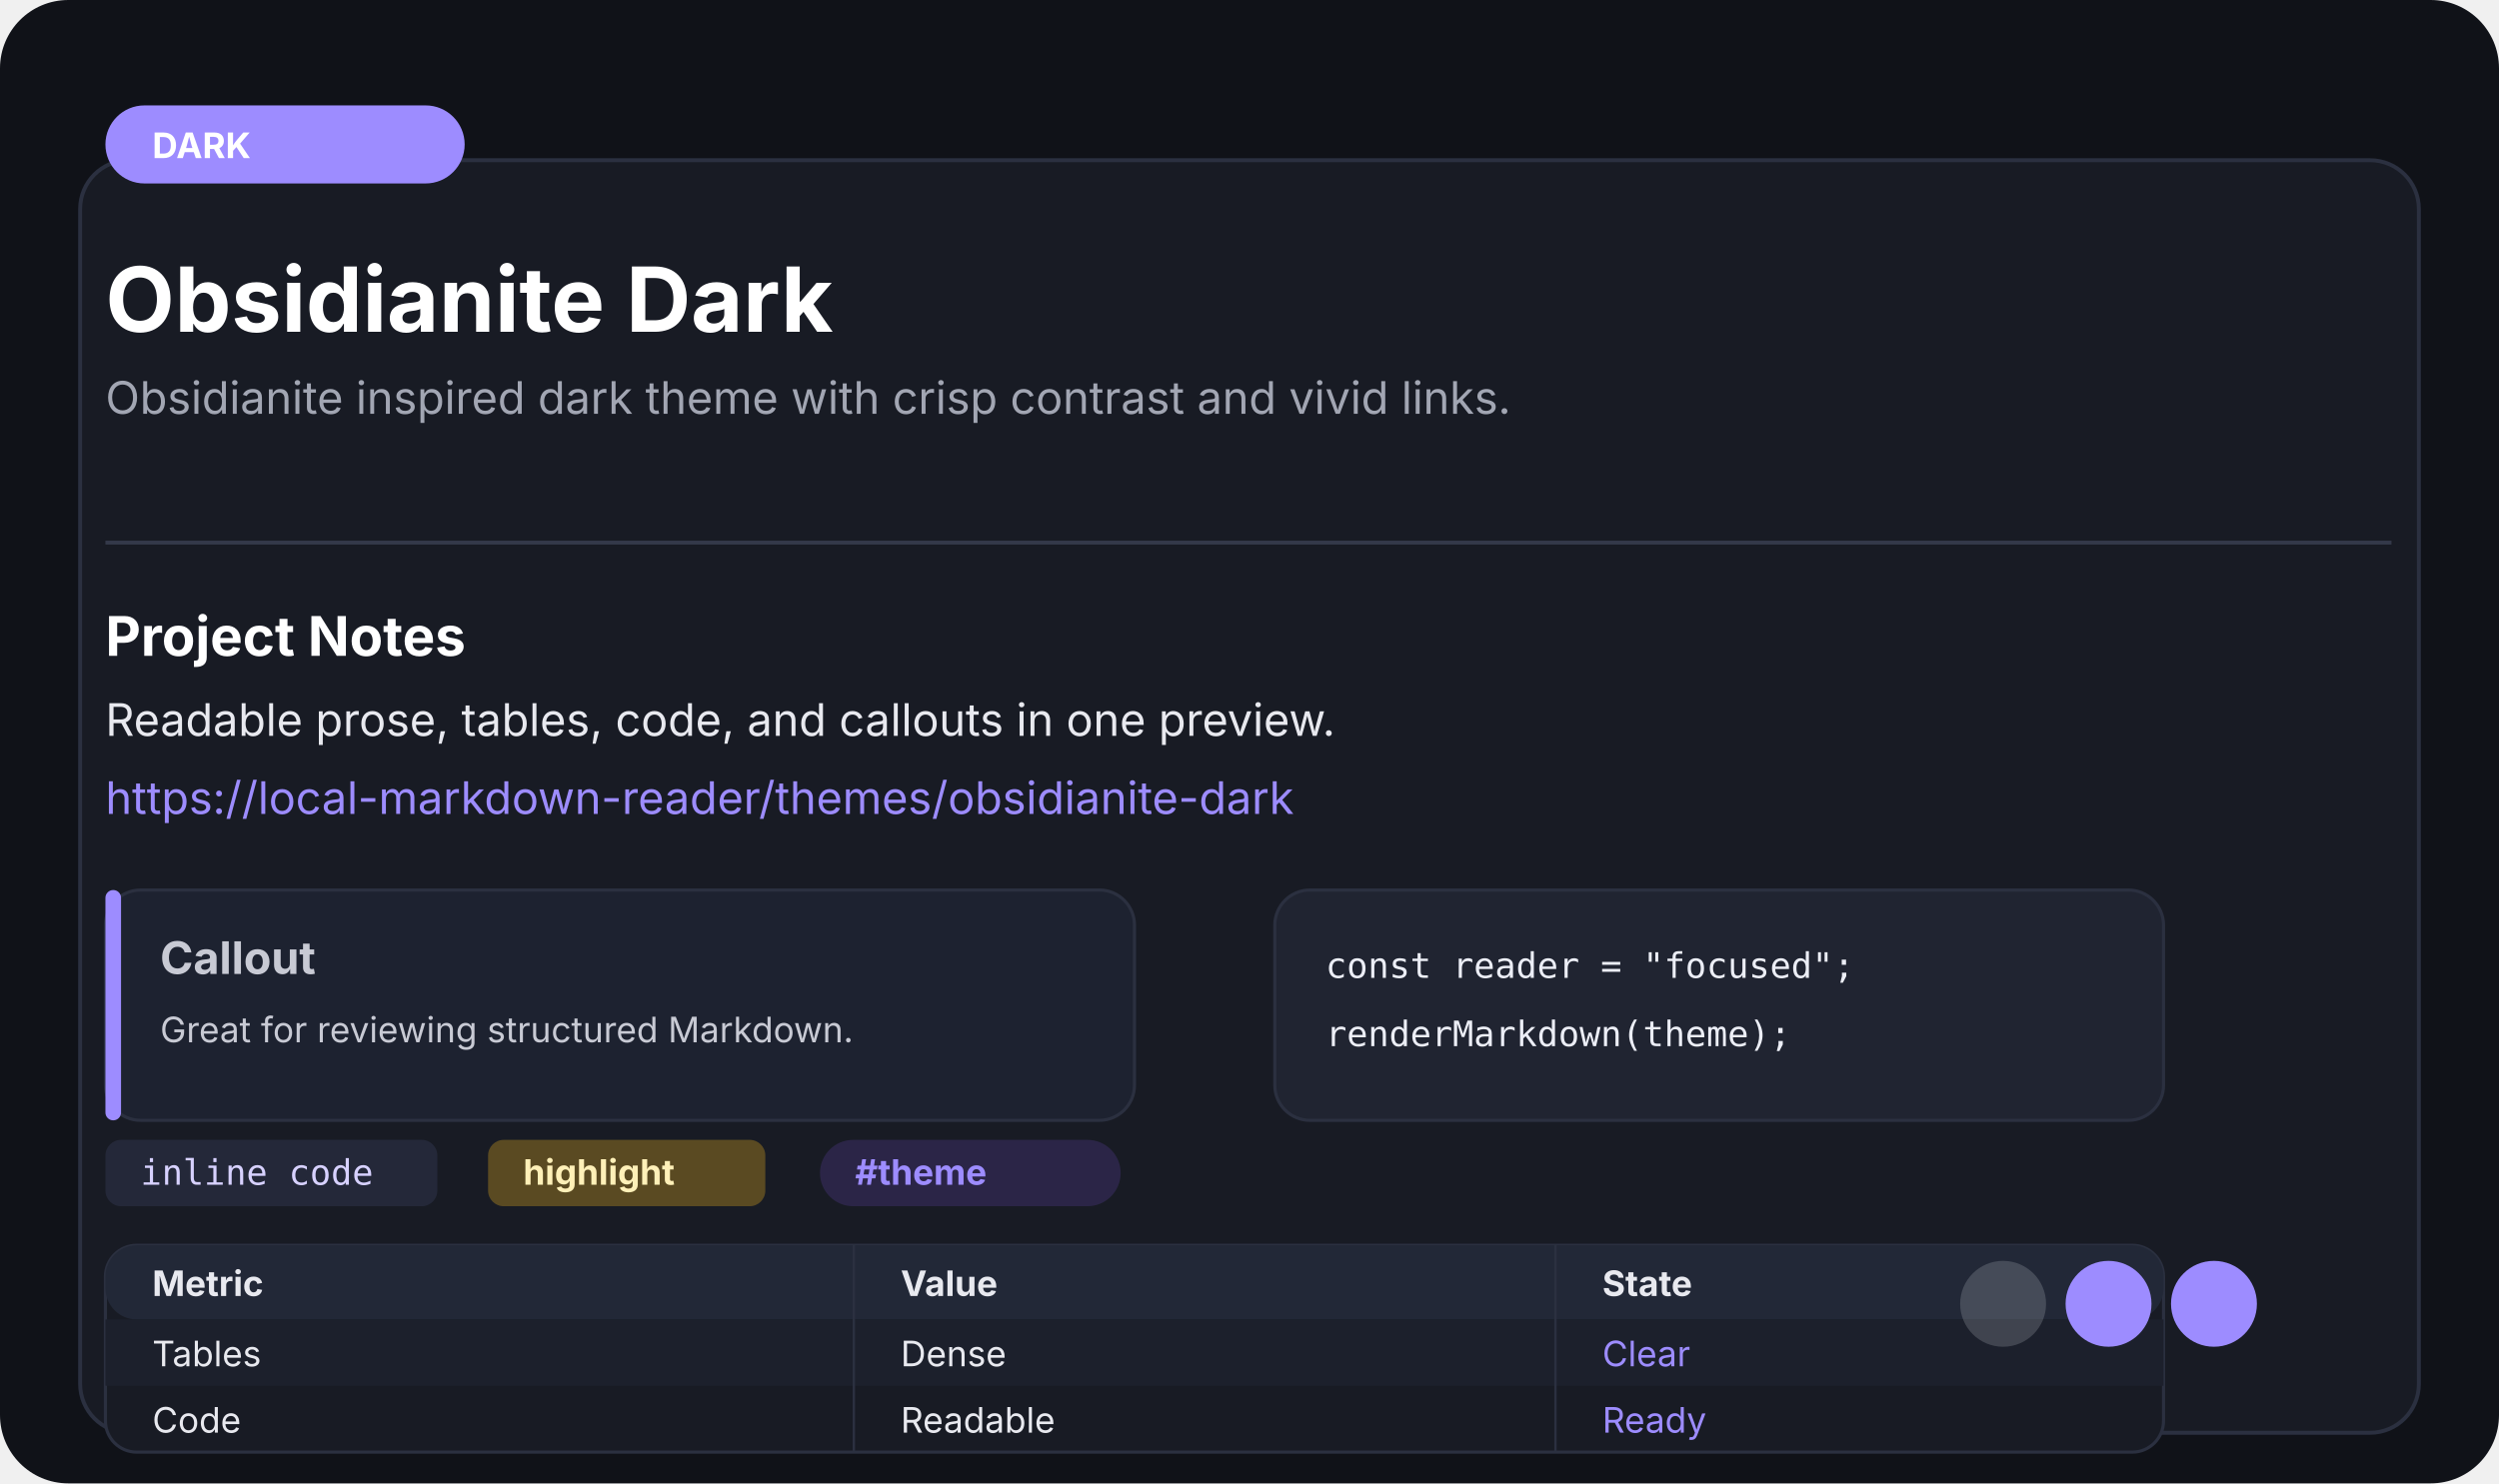
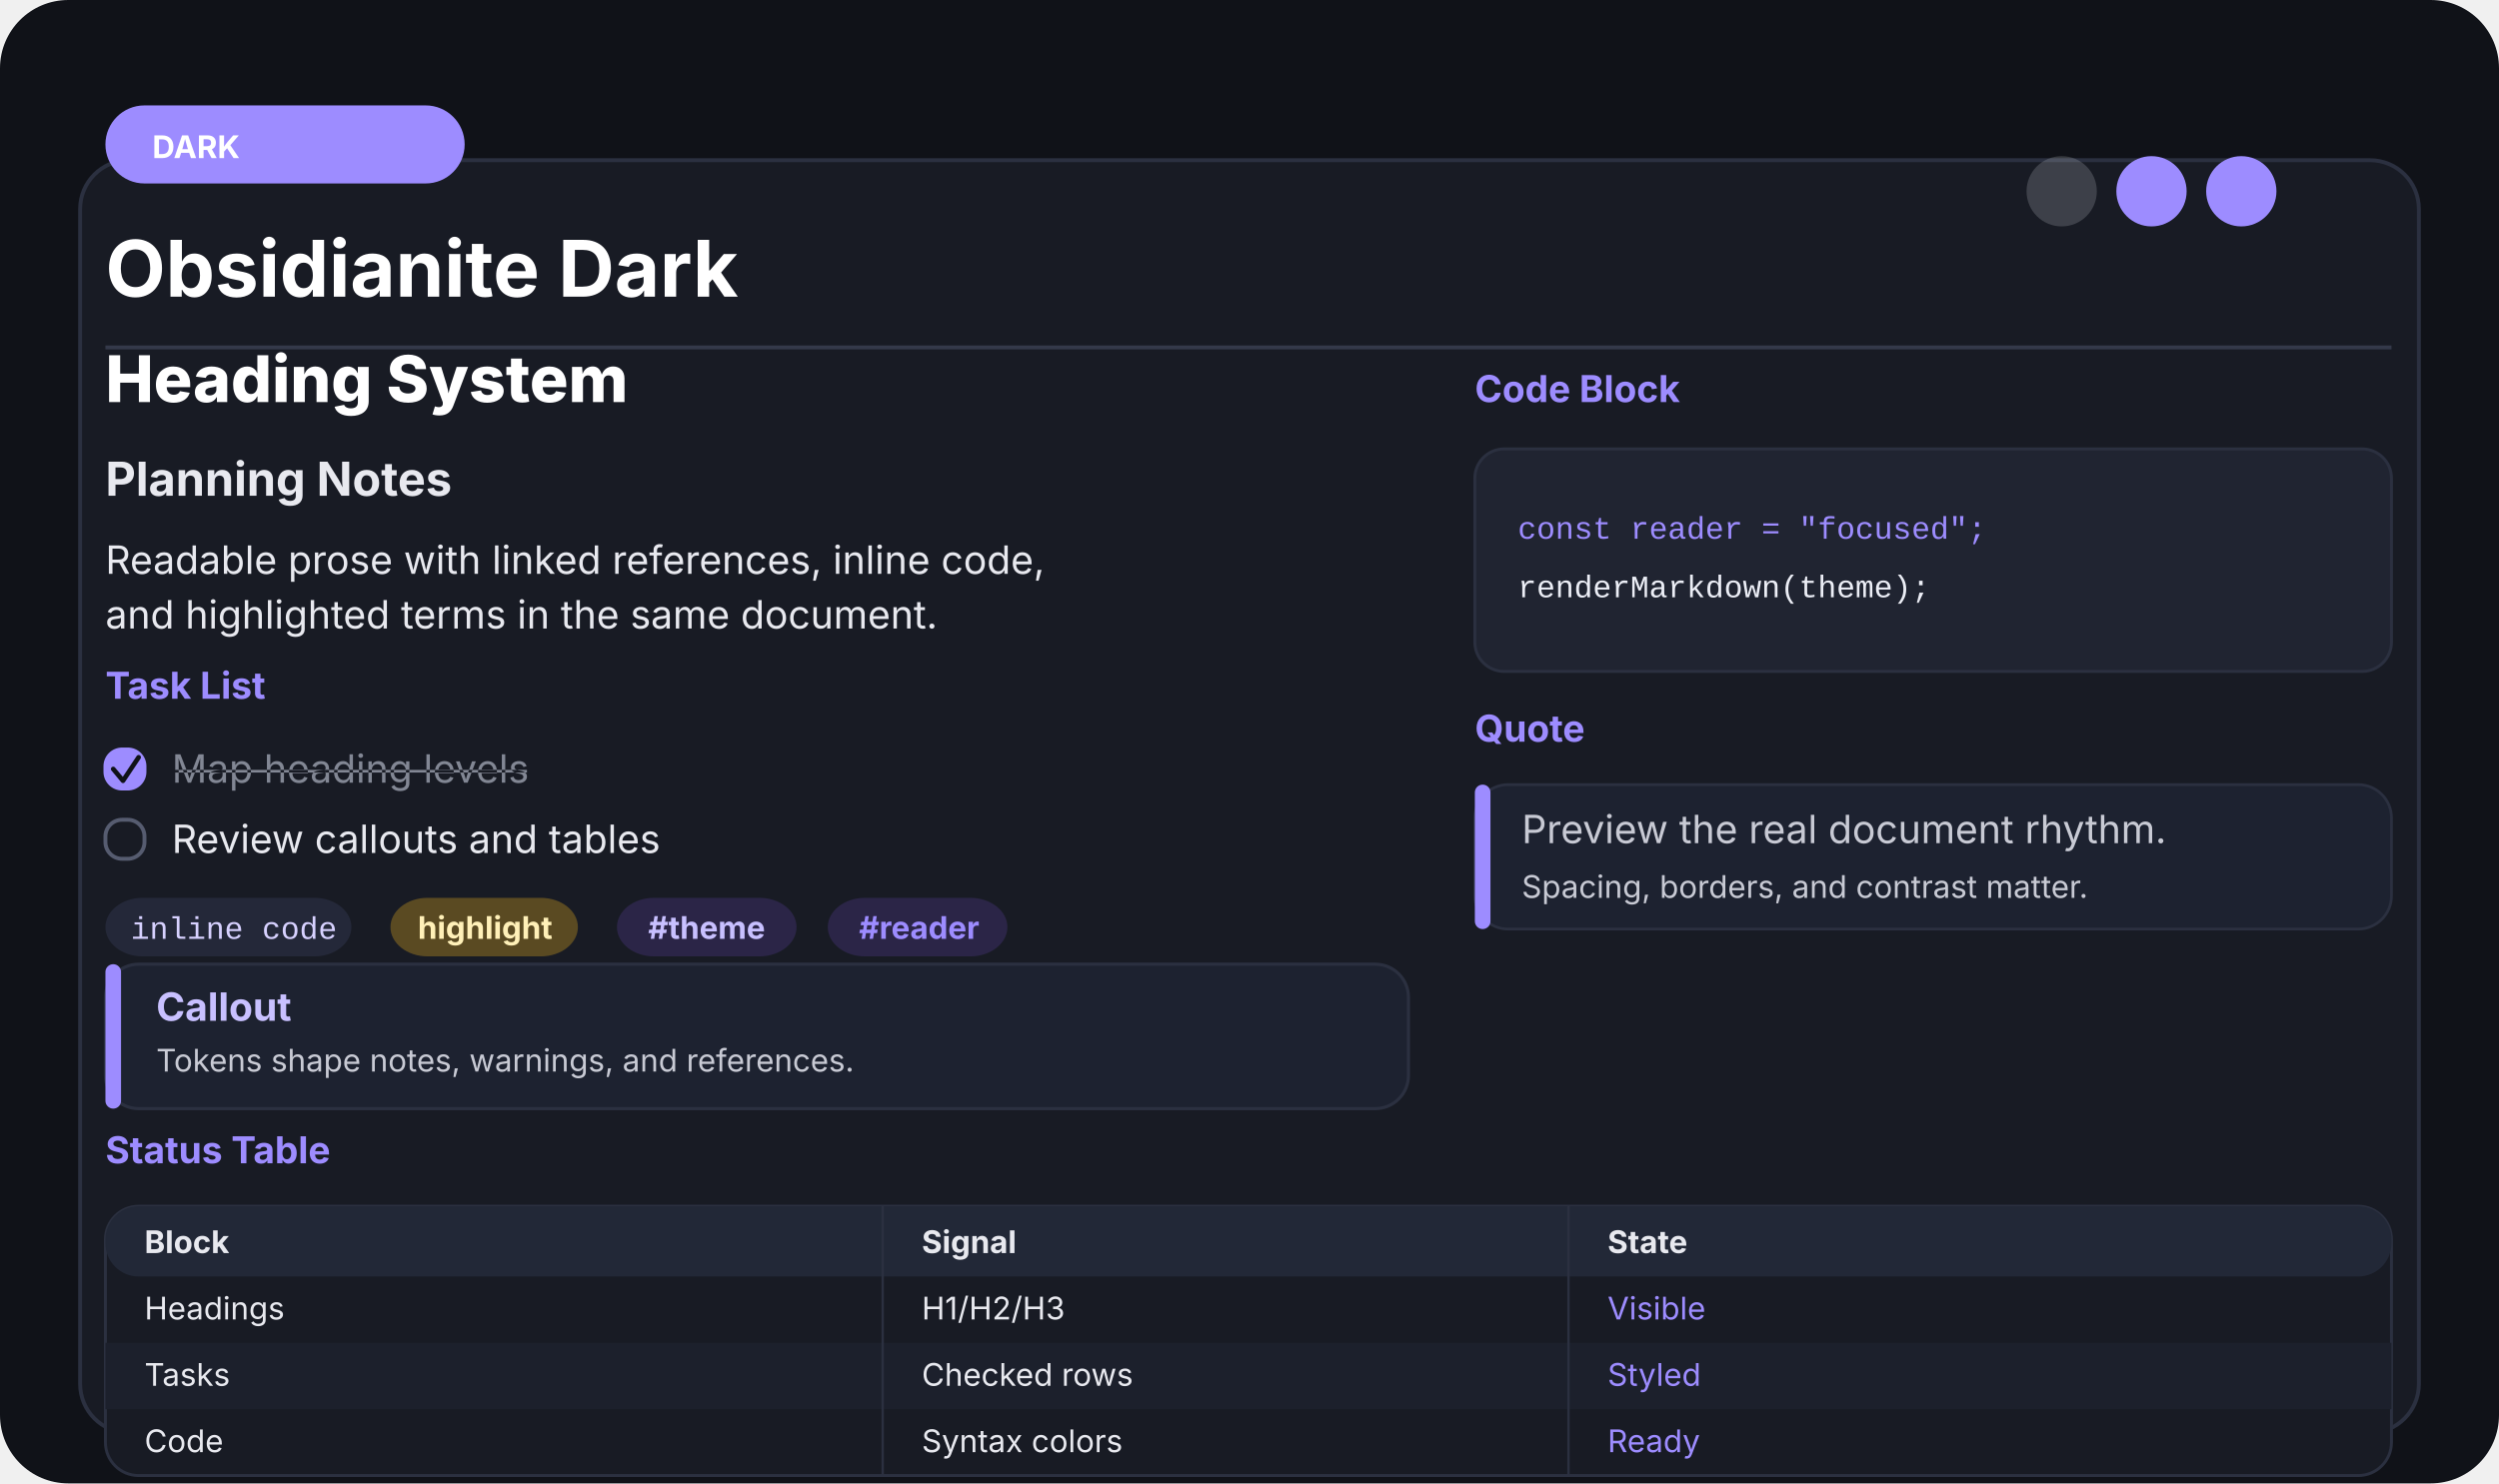
<svg xmlns="http://www.w3.org/2000/svg" width="1280" height="760" viewBox="0 0 1280 760" role="img">
  <g transform="translate(0 0)">
    <rect width="1280" height="760" rx="35" fill="#101218" />
    <rect x="41.04" y="82.08" width="1197.92" height="652" rx="25" fill="#181b24" stroke="#2b3040" stroke-width="2" />
    <rect x="54" y="54" width="184" height="40" rx="20" fill="#9d8cff" />
-     <text x="78" y="81" font-family="Inter, Arial, sans-serif" font-size="18" font-weight="700" fill="#ffffff">DARK</text>
-     <text x="54" y="170" font-family="Inter, ui-sans-serif, system-ui, sans-serif" font-size="46" font-weight="750" fill="#ffffff">Obsidianite Dark</text>
-     <text x="54" y="212" font-family="Inter, Arial, sans-serif" font-size="23" fill="#a2a6b3">Obsidianite inspired dark theme with crisp contrast and vivid links.</text>
-     <line x1="54" y1="278" x2="1224.92" y2="278" stroke="#34394a" stroke-width="2" />
-     <text x="54" y="336" font-family="Inter, ui-sans-serif, system-ui, sans-serif" font-size="28" font-weight="700" fill="#ffffff">Project Notes</text>
-     <text x="54" y="377" font-family="Inter, Arial, sans-serif" font-size="23" fill="#e8e9ef">Readable prose, tables, code, and callouts in one preview.</text>
-     <text x="54" y="417" font-family="Inter, Arial, sans-serif" font-size="23" fill="#9d8cff">https://local-markdown-reader/themes/obsidianite-dark</text>
-     <g transform="translate(54 456)">
-       <rect width="527.085" height="118" rx="18" fill="#1d2230" stroke="#2b3040" stroke-width="1.6" />
-       <rect width="8" height="118" rx="4" fill="#9d8cff" />
-       <text x="28" y="43" font-family="Inter, Arial, sans-serif" font-size="23" font-weight="650" fill="#c8cad4">Callout</text>
-       <text x="28" y="78" font-family="Inter, Arial, sans-serif" font-size="18" fill="#c8cad4">Great for reviewing structured Markdown.</text>
+     <text x="78" y="81" font-family="Inter, Arial, sans-serif" font-size="16" font-weight="700" fill="#ffffff">DARK</text>
+     <text x="54" y="152" font-family="Inter, ui-sans-serif, system-ui, sans-serif" font-size="40" font-weight="750" fill="#ffffff">Obsidianite Dark</text>
+     <line x1="54" y1="178" x2="1224.92" y2="178" stroke="#34394a" stroke-width="2" />
+     <text x="54" y="206" font-family="Inter, ui-sans-serif, system-ui, sans-serif" font-size="33" font-weight="780" fill="#ffffff">Heading System</text>
+     <text x="54" y="254" font-family="Inter, ui-sans-serif, system-ui, sans-serif" font-size="24" font-weight="740" fill="#e8e9ef">Planning Notes</text>
+     <text x="54" y="294" font-family="Inter, ui-sans-serif, system-ui, -apple-system, BlinkMacSystemFont, &quot;Segoe UI&quot;, sans-serif" font-size="20" fill="#e8e9ef">Readable prose with linked references, inline code,</text>
+     <text x="54" y="322" font-family="Inter, ui-sans-serif, system-ui, -apple-system, BlinkMacSystemFont, &quot;Segoe UI&quot;, sans-serif" font-size="20" fill="#e8e9ef">and highlighted terms in the same document.</text>
+     <g transform="translate(54 358)">
+       <text x="0" y="0" font-family="Inter, ui-sans-serif, system-ui, sans-serif" font-size="19" font-weight="720" fill="#9d8cff">Task List</text>
+       <rect x="0" y="26" width="20" height="20" rx="8.55" fill="#9d8cff" stroke="#9d8cff" stroke-width="2" />
+       <path d="M4 36 L9 42 L17 30" fill="none" stroke="#101218" stroke-width="2.4" stroke-linecap="round" stroke-linejoin="round" />
+       <text x="34" y="43" font-family="Inter, ui-sans-serif, system-ui, -apple-system, BlinkMacSystemFont, &quot;Segoe UI&quot;, sans-serif" font-size="20" fill="#828794" text-decoration="line-through">Map heading levels</text>
+       <rect x="0" y="62" width="20" height="20" rx="8.55" fill="#181b24" stroke="#565c70" stroke-width="2" />
+       <text x="34" y="79" font-family="Inter, ui-sans-serif, system-ui, -apple-system, BlinkMacSystemFont, &quot;Segoe UI&quot;, sans-serif" font-size="20" fill="#e8e9ef">Review callouts and tables</text>
    </g>
-     <g transform="translate(652.96 456)">
-       <rect width="455.21" height="118" rx="18" fill="#202431" stroke="#2b3040" stroke-width="1.6" />
-       <text x="26" y="45" font-family="SFMono-Regular, Consolas, monospace" font-size="18" fill="#eceef6">const reader = "focused";</text>
-       <text x="26" y="80" font-family="SFMono-Regular, Consolas, monospace" font-size="18" fill="#eceef6">renderMarkdown(theme);</text>
+     <g transform="translate(54 460)">
+       <rect width="126" height="30" rx="19" fill="#242839" />
+       <text x="13" y="21" font-family="&quot;SFMono-Regular&quot;, Consolas, &quot;Liberation Mono&quot;, Menlo, monospace" font-size="16" fill="#d7d1ff">inline code</text>
+       <rect x="146" width="96" height="30" rx="19" fill="#5a4a22" />
+       <text x="160" y="21" font-family="Inter, ui-sans-serif, system-ui, -apple-system, BlinkMacSystemFont, &quot;Segoe UI&quot;, sans-serif" font-size="16" font-weight="700" fill="#fff0b8">highlight</text>
+       <rect x="262" width="92" height="30" rx="19" fill="#2b2547" />
+       <text x="278" y="21" font-family="Inter, ui-sans-serif, system-ui, -apple-system, BlinkMacSystemFont, &quot;Segoe UI&quot;, sans-serif" font-size="16" font-weight="700" fill="#c8c0ff">#theme</text>
+       <rect x="370" width="92" height="30" rx="19" fill="#2b2547" />
+       <text x="386" y="21" font-family="Inter, ui-sans-serif, system-ui, -apple-system, BlinkMacSystemFont, &quot;Segoe UI&quot;, sans-serif" font-size="16" font-weight="700" fill="#9d8cff">#reader</text>
    </g>
-     <g transform="translate(54 584)">
-       <rect width="170" height="34" rx="8" fill="#242839" />
-       <text x="18" y="23" font-family="SFMono-Regular, Consolas, monospace" font-size="18" fill="#d7d1ff">inline code</text>
-       <rect x="196" width="142" height="34" rx="8" fill="#5a4a22" />
-       <text x="214" y="23" font-family="Inter, Arial, sans-serif" font-size="18" font-weight="700" fill="#fff0b8">highlight</text>
-       <rect x="366" width="154" height="34" rx="17" fill="#2b2547" />
-       <text x="384" y="23" font-family="Inter, Arial, sans-serif" font-size="18" font-weight="700" fill="#9d8cff">#theme</text>
+     <g transform="translate(54 494)">
+       <rect width="667.424" height="74" rx="17" fill="#1d2230" stroke="#2b3040" stroke-width="1.6" />
+       <rect width="8" height="74" rx="4" fill="#9d8cff" />
+       <text x="26" y="29" font-family="Inter, ui-sans-serif, system-ui, -apple-system, BlinkMacSystemFont, &quot;Segoe UI&quot;, sans-serif" font-size="20" font-weight="700" fill="#c8c0ff">Callout</text>
+       <text x="26" y="55" font-family="Inter, ui-sans-serif, system-ui, -apple-system, BlinkMacSystemFont, &quot;Segoe UI&quot;, sans-serif" font-size="16" fill="#c8cad4">Tokens shape notes, warnings, and references.</text>
    </g>
-     <g transform="translate(54 638)">
-       <rect width="1054.17" height="106" rx="16" fill="#181b24" stroke="#2b3040" stroke-width="1.6" />
-       <rect width="1054.17" height="38" rx="16" fill="#222837" />
-       <rect y="38" width="1054.17" height="34" fill="#1c202c" />
-       <line x1="383.334" y1="0" x2="383.334" y2="106" stroke="#2b3040" stroke-width="1.2" />
-       <line x1="742.71" y1="0" x2="742.71" y2="106" stroke="#2b3040" stroke-width="1.2" />
-       <text x="24" y="26" font-family="Inter, Arial, sans-serif" font-size="18" font-weight="700" fill="#e8e9ef">Metric</text>
-       <text x="407.334" y="26" font-family="Inter, Arial, sans-serif" font-size="18" font-weight="700" fill="#e8e9ef">Value</text>
-       <text x="766.71" y="26" font-family="Inter, Arial, sans-serif" font-size="18" font-weight="700" fill="#e8e9ef">State</text>
-       <text x="24" y="62" font-family="Inter, Arial, sans-serif" font-size="18" fill="#e8e9ef">Tables</text>
-       <text x="407.334" y="62" font-family="Inter, Arial, sans-serif" font-size="18" fill="#e8e9ef">Dense</text>
-       <text x="766.71" y="62" font-family="Inter, Arial, sans-serif" font-size="18" fill="#9d8cff">Clear</text>
-       <text x="24" y="96" font-family="Inter, Arial, sans-serif" font-size="18" fill="#e8e9ef">Code</text>
-       <text x="407.334" y="96" font-family="Inter, Arial, sans-serif" font-size="18" fill="#e8e9ef">Readable</text>
-       <text x="766.71" y="96" font-family="Inter, Arial, sans-serif" font-size="18" fill="#9d8cff">Ready</text>
+     <g transform="translate(755.4244 206)">
+       <text x="0" y="0" font-family="Inter, ui-sans-serif, system-ui, sans-serif" font-size="19" font-weight="720" fill="#9d8cff">Code Block</text>
+       <rect x="0" y="24" width="469.496" height="114" rx="15" fill="#202431" stroke="#2b3040" stroke-width="1.5" />
+       <text x="22" y="70" font-family="&quot;SFMono-Regular&quot;, Consolas, &quot;Liberation Mono&quot;, Menlo, monospace" font-size="16" fill="#9d8cff">const reader = "focused";</text>
+       <text x="22" y="100" font-family="&quot;SFMono-Regular&quot;, Consolas, &quot;Liberation Mono&quot;, Menlo, monospace" font-size="16" fill="#eceef6">renderMarkdown(theme);</text>
+       <text x="0" y="174" font-family="Inter, ui-sans-serif, system-ui, sans-serif" font-size="19" font-weight="720" fill="#9d8cff">Quote</text>
+       <rect x="0" y="196" width="469.496" height="74" rx="17" fill="#1d2230" stroke="#2b3040" stroke-width="1.4" />
+       <rect x="0" y="196" width="8" height="74" rx="4" fill="#9d8cff" />
+       <text x="24" y="226" font-family="Inter, ui-sans-serif, system-ui, -apple-system, BlinkMacSystemFont, &quot;Segoe UI&quot;, sans-serif" font-size="20" fill="#c8cad4">Preview the real document rhythm.</text>
+       <text x="24" y="254" font-family="Inter, ui-sans-serif, system-ui, -apple-system, BlinkMacSystemFont, &quot;Segoe UI&quot;, sans-serif" font-size="16" fill="#c8cad4">Spacing, borders, and contrast matter.</text>
    </g>
-     <g transform="translate(1026 668) scale(1)">
-       <circle cx="0" cy="0" r="22" fill="#e8e9ef" fill-opacity="0.18" />
-       <circle cx="54" cy="0" r="22" fill="#9d8cff" />
-       <circle cx="108" cy="0" r="22" fill="#9d8cff" />
+     <g transform="translate(54 596)">
+       <text x="0" y="0" font-family="Inter, ui-sans-serif, system-ui, sans-serif" font-size="19" font-weight="720" fill="#9d8cff">Status Table</text>
+       <rect x="0" y="22" width="1170.92" height="138" rx="17" fill="#181b24" stroke="#2b3040" stroke-width="1.5" />
+       <rect x="0" y="22" width="1170.92" height="36" rx="17" fill="#222837" />
+       <rect x="0" y="92" width="1170.92" height="34" fill="#1c202c" />
+       <line x1="398.113" y1="22" x2="398.113" y2="160" stroke="#2b3040" stroke-width="1.2" />
+       <line x1="749.389" y1="22" x2="749.389" y2="160" stroke="#2b3040" stroke-width="1.2" />
+       <text x="20" y="46" font-family="Inter, ui-sans-serif, system-ui, -apple-system, BlinkMacSystemFont, &quot;Segoe UI&quot;, sans-serif" font-size="16" font-weight="700" fill="#e8e9ef">Block</text>
+       <text x="418.113" y="46" font-family="Inter, ui-sans-serif, system-ui, -apple-system, BlinkMacSystemFont, &quot;Segoe UI&quot;, sans-serif" font-size="16" font-weight="700" fill="#e8e9ef">Signal</text>
+       <text x="769.389" y="46" font-family="Inter, ui-sans-serif, system-ui, -apple-system, BlinkMacSystemFont, &quot;Segoe UI&quot;, sans-serif" font-size="16" font-weight="700" fill="#e8e9ef">State</text>
+       <text x="20" y="80" font-family="Inter, ui-sans-serif, system-ui, -apple-system, BlinkMacSystemFont, &quot;Segoe UI&quot;, sans-serif" font-size="16" fill="#e8e9ef">Headings</text>
+       <text x="418.113" y="80" font-family="Inter, ui-sans-serif, system-ui, -apple-system, BlinkMacSystemFont, &quot;Segoe UI&quot;, sans-serif" font-size="16" fill="#e8e9ef">H1/H2/H3</text>
+       <text x="769.389" y="80" font-family="Inter, ui-sans-serif, system-ui, -apple-system, BlinkMacSystemFont, &quot;Segoe UI&quot;, sans-serif" font-size="16" fill="#9d8cff">Visible</text>
+       <text x="20" y="114" font-family="Inter, ui-sans-serif, system-ui, -apple-system, BlinkMacSystemFont, &quot;Segoe UI&quot;, sans-serif" font-size="16" fill="#e8e9ef">Tasks</text>
+       <text x="418.113" y="114" font-family="Inter, ui-sans-serif, system-ui, -apple-system, BlinkMacSystemFont, &quot;Segoe UI&quot;, sans-serif" font-size="16" fill="#e8e9ef">Checked rows</text>
+       <text x="769.389" y="114" font-family="Inter, ui-sans-serif, system-ui, -apple-system, BlinkMacSystemFont, &quot;Segoe UI&quot;, sans-serif" font-size="16" fill="#9d8cff">Styled</text>
+       <text x="20" y="148" font-family="Inter, ui-sans-serif, system-ui, -apple-system, BlinkMacSystemFont, &quot;Segoe UI&quot;, sans-serif" font-size="16" fill="#e8e9ef">Code</text>
+       <text x="418.113" y="148" font-family="Inter, ui-sans-serif, system-ui, -apple-system, BlinkMacSystemFont, &quot;Segoe UI&quot;, sans-serif" font-size="16" fill="#e8e9ef">Syntax colors</text>
+       <text x="769.389" y="148" font-family="Inter, ui-sans-serif, system-ui, -apple-system, BlinkMacSystemFont, &quot;Segoe UI&quot;, sans-serif" font-size="16" fill="#9d8cff">Ready</text>
+     </g>
+     <g transform="translate(1056 98)">
+       <circle cx="0" cy="0" r="18" fill="#e8e9ef" fill-opacity="0.18" />
+       <circle cx="46" cy="0" r="18" fill="#9d8cff" />
+       <circle cx="92" cy="0" r="18" fill="#9d8cff" />
    </g>
  </g>
</svg>
